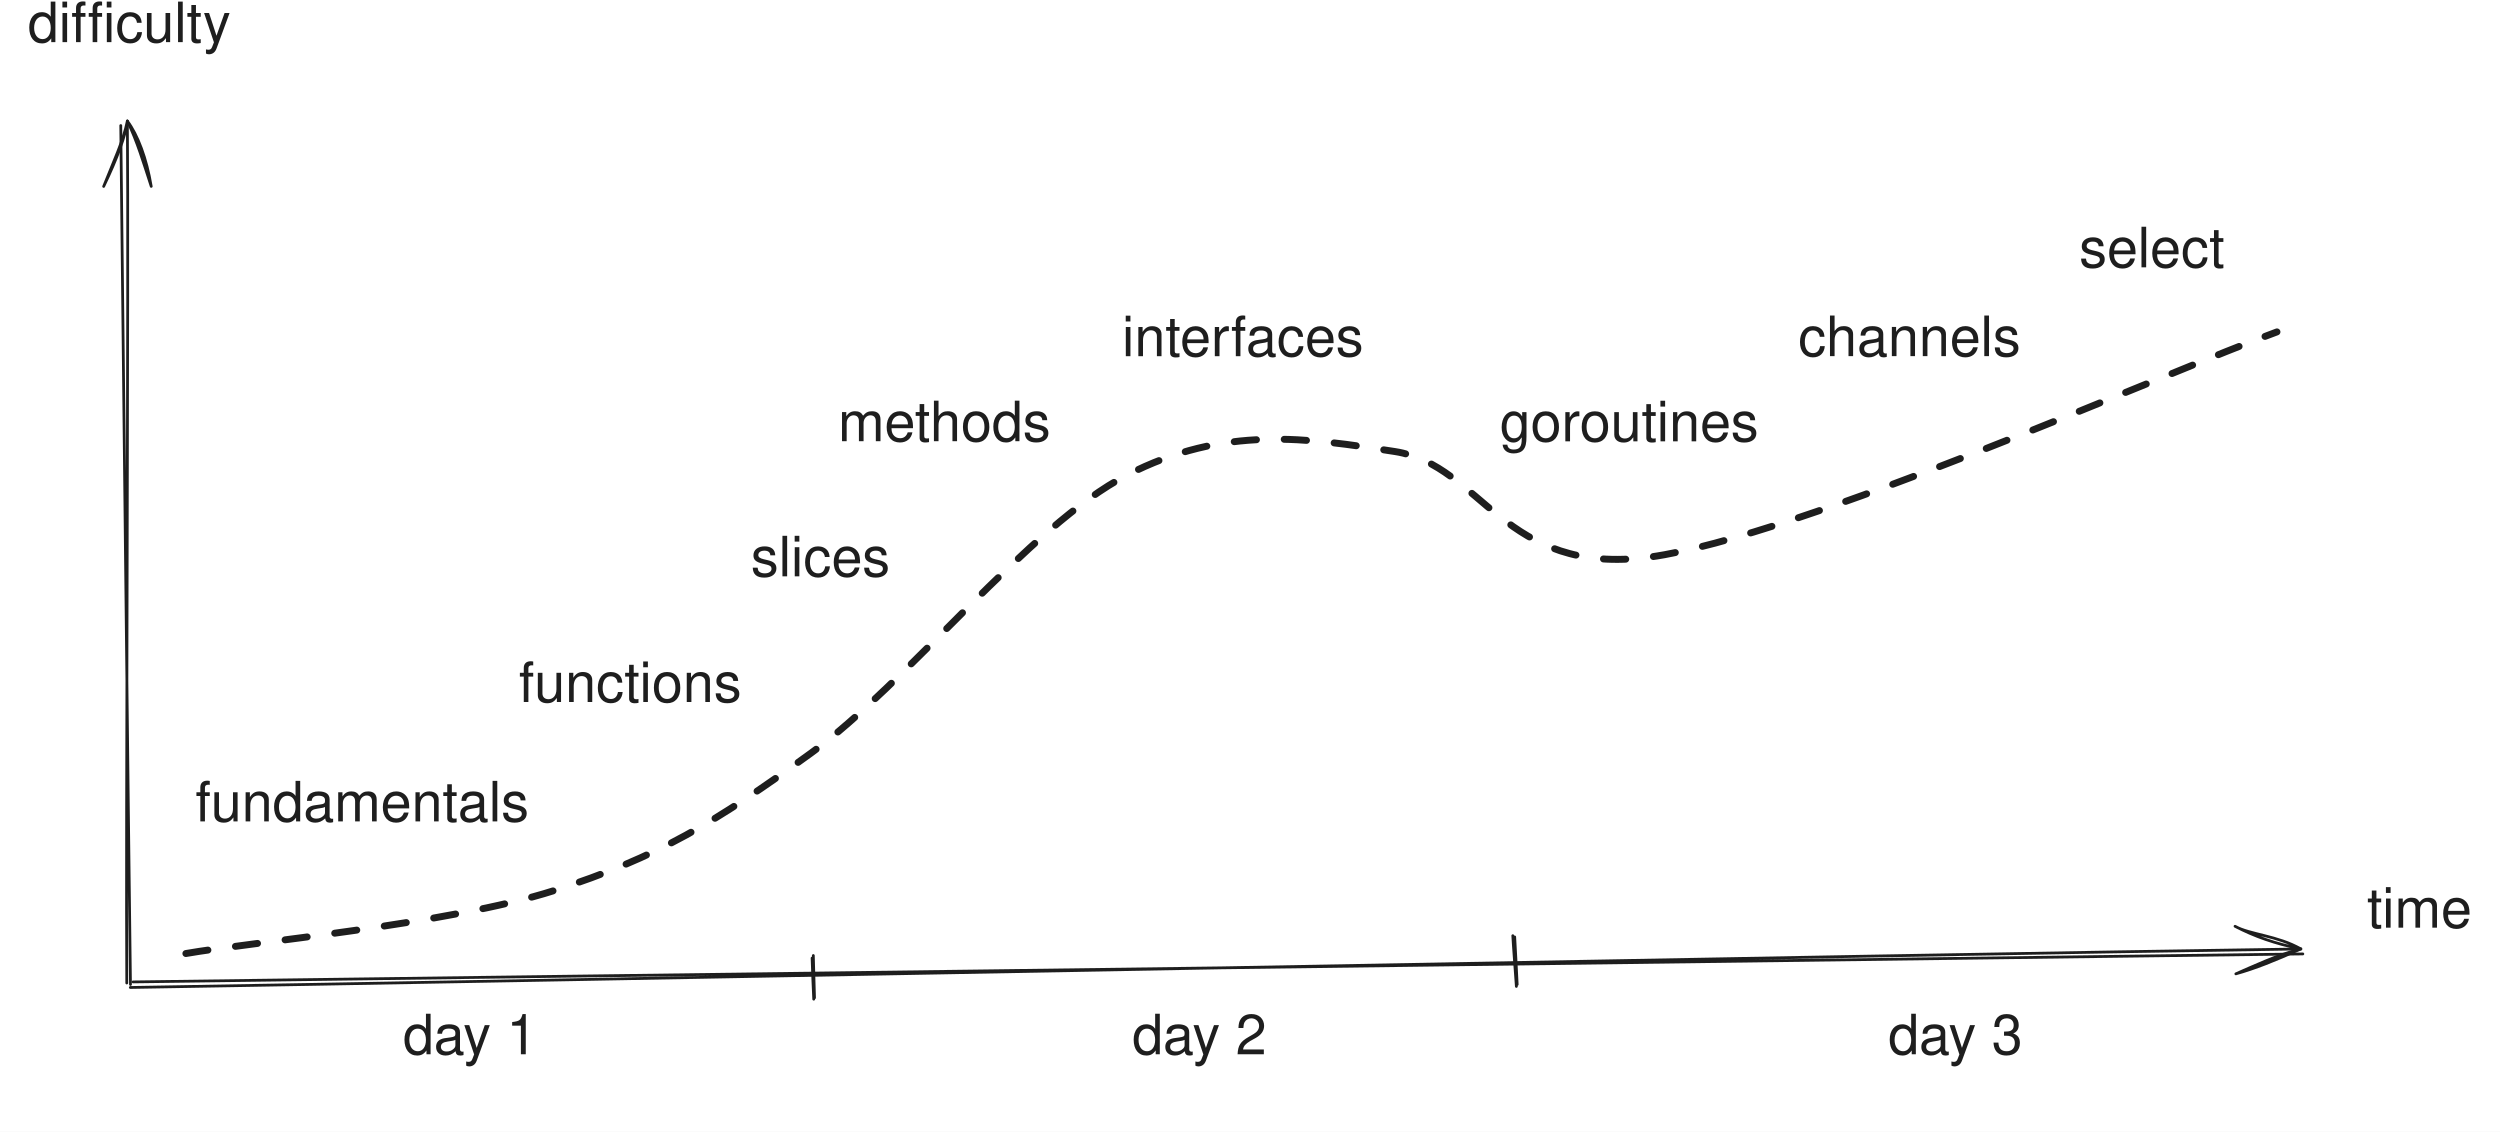
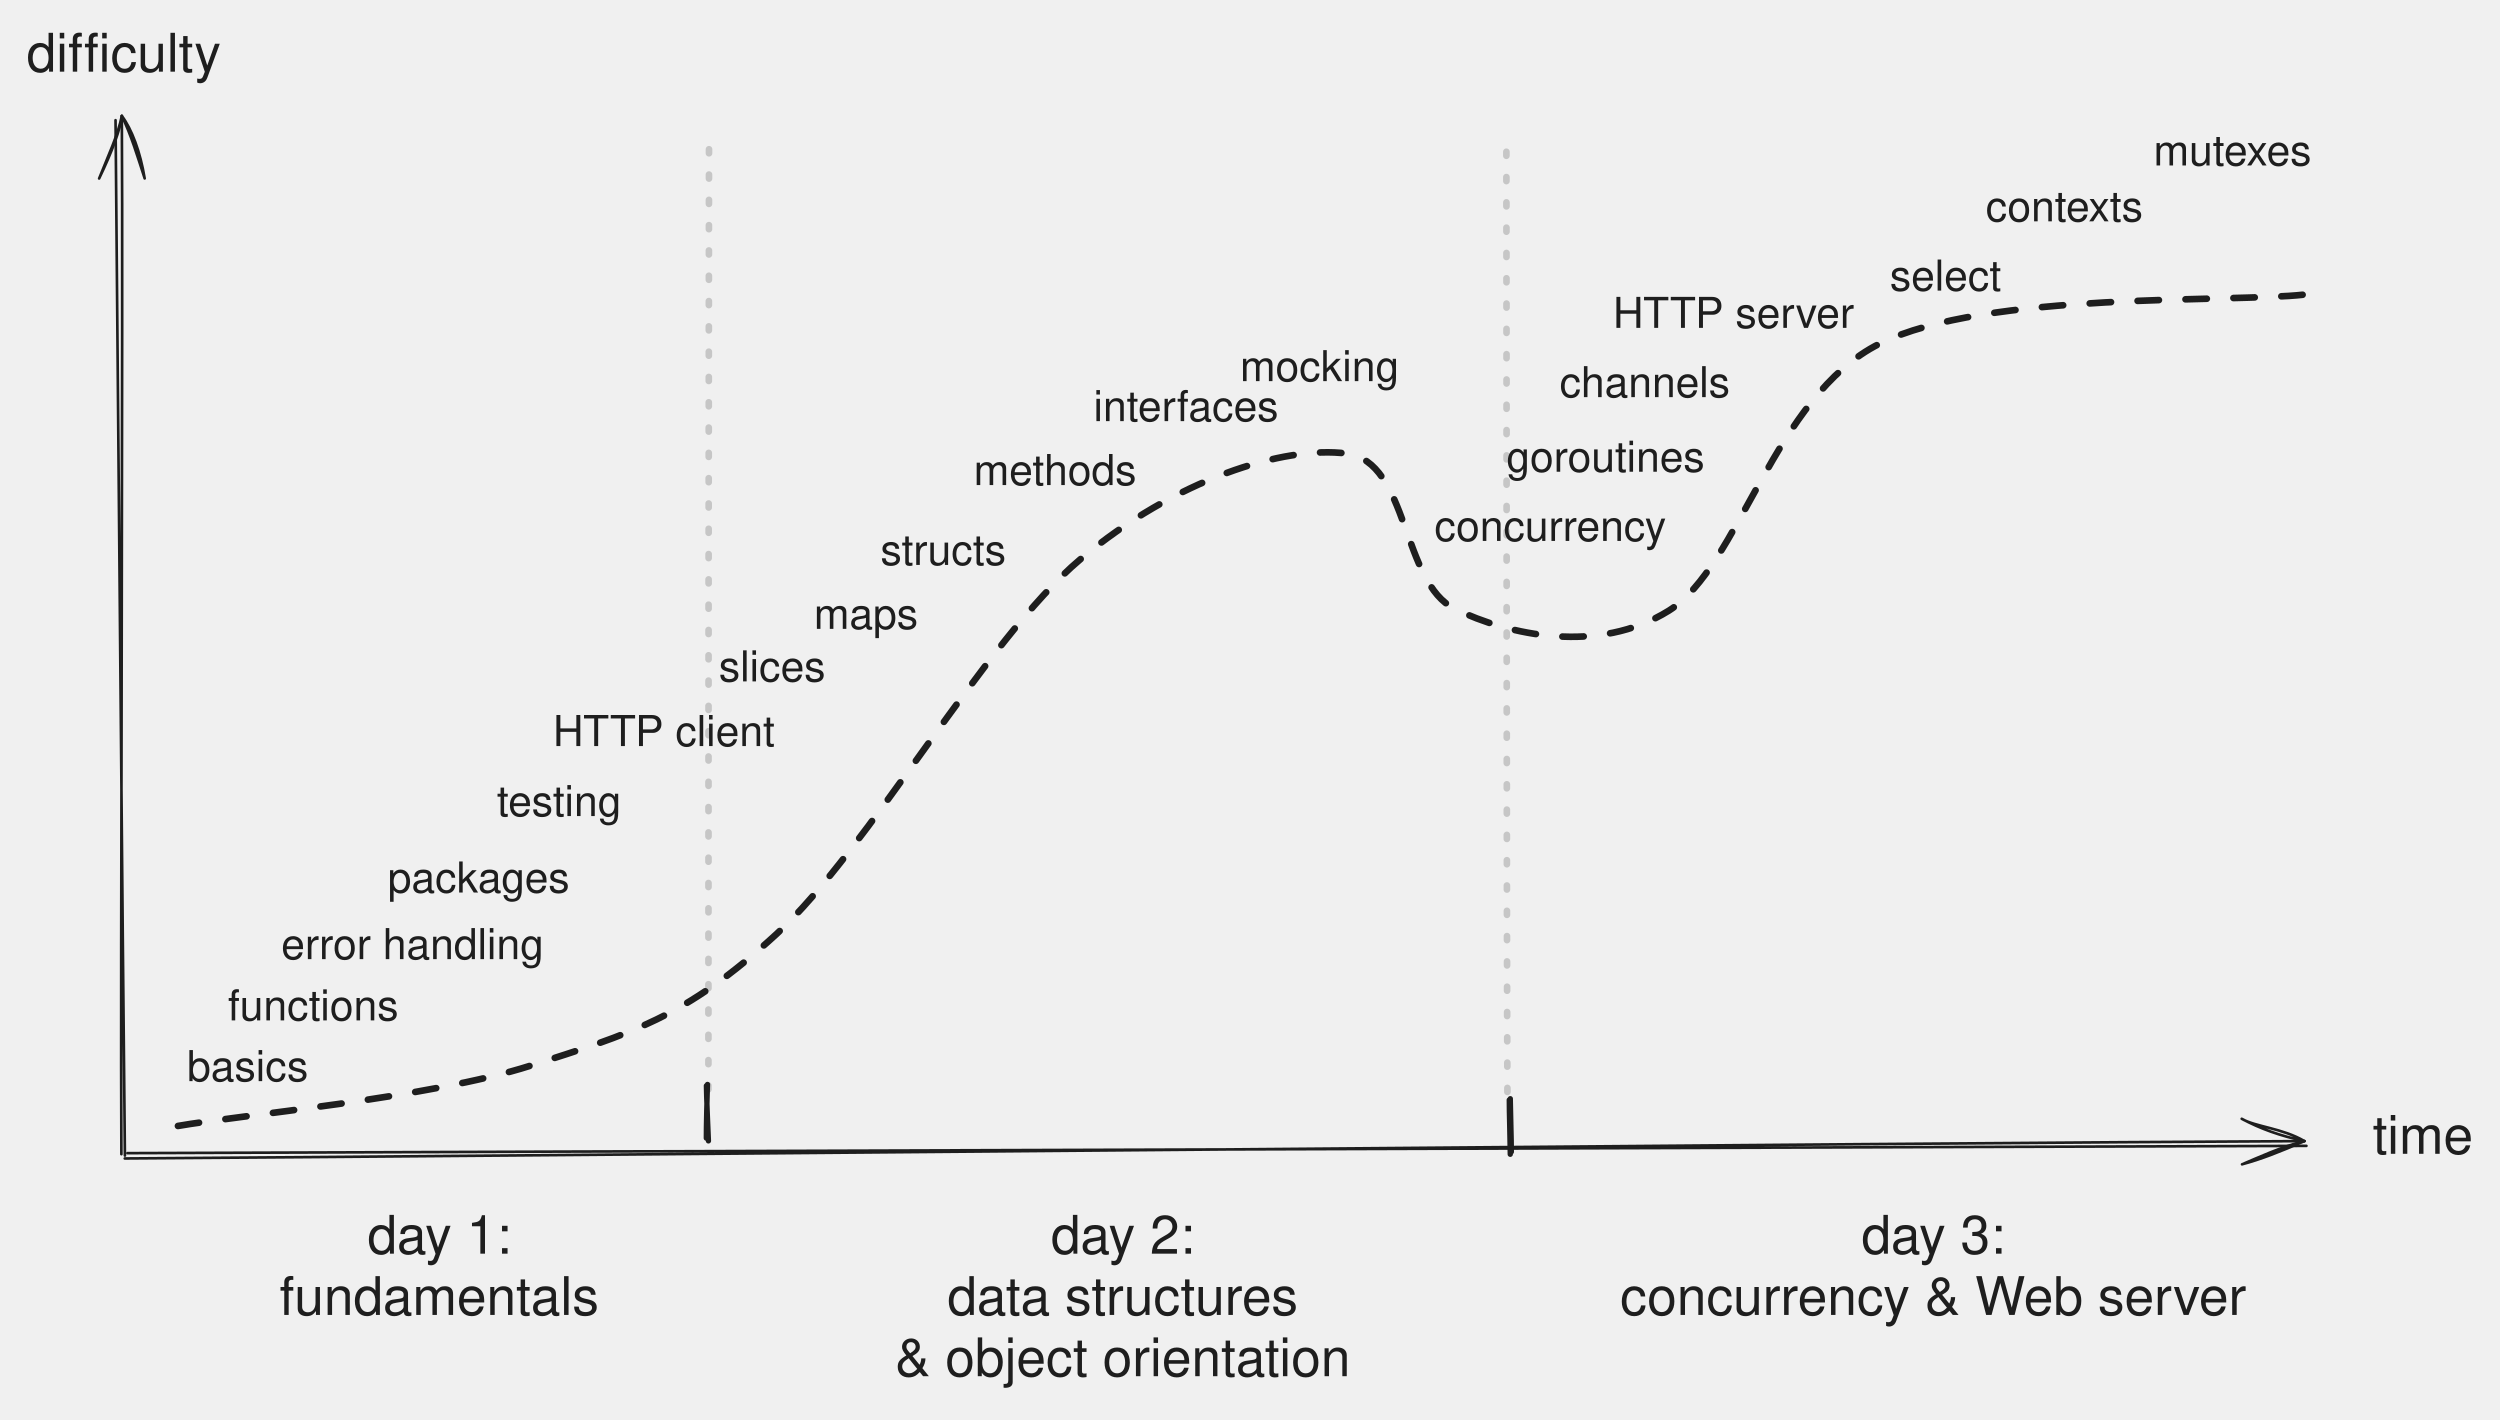
- <svg xmlns="http://www.w3.org/2000/svg" version="1.1" viewBox="0 0 898.67 406.825" width="1797.341" height="813.649">
+ <svg xmlns="http://www.w3.org/2000/svg" version="1.1" viewBox="0 0 938.67 532.825" width="1877.341" height="1065.649">
  <defs>
    <style class="style-fonts">
-       @font-face {
-         font-family: "Virgil";
-         src: url("https://excalidraw.com/Virgil.woff2");
-       }
-       @font-face {
-         font-family: "Cascadia";
-         src: url("https://excalidraw.com/Cascadia.woff2");
-       }
-       @font-face {
-         font-family: "Assistant";
-         src: url("https://excalidraw.com/Assistant-Regular.woff2");
-       }
+       
    </style>
  </defs>
-   <rect x="0" y="0" width="898.67" height="406.825" fill="#ffffff" />
  <g stroke-linecap="round">
-     <g transform="translate(66.47049 343.3401) rotate(0 375.5063 -111.8561)">
-       <path d="M0.35 -0.58 C22.63 -4.51, 95.15 -11.17, 132.62 -23.18 C170.08 -35.2, 190.8 -47.79, 225.13 -72.68 C259.47 -97.58, 303.63 -154.49, 338.6 -172.54 C373.58 -190.6, 403.64 -185.92, 434.99 -181.02 C466.34 -176.11, 473.85 -135.94, 526.69 -143.11 C579.53 -150.28, 714.6 -210.5, 752.02 -224.03" stroke="#1e1e1e" stroke-width="2.5" fill="none" stroke-dasharray="8 10" />
+     <g transform="translate(66.47049 423.3401) rotate(0 399.5576 -156.872)">
+       <path d="M0.35 -0.58 C22.63 -4.51, 95.15 -11.17, 132.62 -23.18 C170.08 -35.2, 190.71 -40.99, 225.13 -72.68 C259.56 -104.37, 303.47 -183.26, 339.14 -213.32 C374.82 -243.38, 415.72 -256.15, 439.17 -253.05 C462.62 -249.94, 459.67 -204.52, 479.83 -194.69 C499.99 -184.85, 533.55 -177.46, 560.13 -194.06 C586.71 -210.67, 599.55 -274.54, 639.31 -294.32 C679.08 -314.1, 771.94 -309.65, 798.72 -312.73" stroke="#1e1e1e" stroke-width="2.5" fill="none" stroke-dasharray="8 10" />
    </g>
  </g>
  <mask />
-   <g transform="translate(70.24661 290.114) rotate(0 60.03906 11.5)">
-     <text x="0" y="0" font-family="Helvetica, Segoe UI Emoji" font-size="20px" fill="#1e1e1e" text-anchor="start" style="white-space: pre;" direction="ltr" dominant-baseline="text-before-edge">fundamentals</text>
+   <g transform="translate(70.24661 392.414) rotate(0 22.84766 9.2)">
+     <text x="0" y="13.52" font-family="Helvetica, Segoe UI Emoji" font-size="16px" fill="#1e1e1e" text-anchor="start" style="white-space: pre;" direction="ltr" dominant-baseline="alphabetic">basics</text>
  </g>
-   <g transform="translate(186.5172 247.1885) rotate(0 40.02441 11.5)">
-     <text x="0" y="0" font-family="Helvetica, Segoe UI Emoji" font-size="20px" fill="#1e1e1e" text-anchor="start" style="white-space: pre;" direction="ltr" dominant-baseline="text-before-edge">functions</text>
+   <g transform="translate(85.58578 369.5961) rotate(0 32.01953 9.2)">
+     <text x="0" y="13.52" font-family="Helvetica, Segoe UI Emoji" font-size="16px" fill="#1e1e1e" text-anchor="start" style="white-space: pre;" direction="ltr" dominant-baseline="alphabetic">functions</text>
  </g>
-   <g transform="translate(269.9027 202.0275) rotate(0 25.00488 11.5)">
-     <text x="0" y="0" font-family="Helvetica, Segoe UI Emoji" font-size="20px" fill="#1e1e1e" text-anchor="start" style="white-space: pre;" direction="ltr" dominant-baseline="text-before-edge">slices</text>
+   <g transform="translate(269.9027 242.3275) rotate(0 20.00391 9.2)">
+     <text x="0" y="13.52" font-family="Helvetica, Segoe UI Emoji" font-size="16px" fill="#1e1e1e" text-anchor="start" style="white-space: pre;" direction="ltr" dominant-baseline="alphabetic">slices</text>
  </g>
-   <g transform="translate(301.2707 153.4523) rotate(0 38.35449 11.5)">
-     <text x="0" y="0" font-family="Helvetica, Segoe UI Emoji" font-size="20px" fill="#1e1e1e" text-anchor="start" style="white-space: pre;" direction="ltr" dominant-baseline="text-before-edge">methods</text>
+   <g transform="translate(365.5858 168.5961) rotate(0 30.91016 9.2)">
+     <text x="0" y="13.52" font-family="Helvetica, Segoe UI Emoji" font-size="16px" fill="#1e1e1e" text-anchor="start" style="white-space: pre;" direction="ltr" dominant-baseline="alphabetic">methods</text>
  </g>
-   <g transform="translate(403.3517 122.8841) rotate(0 43.35449 11.5)">
-     <text x="0" y="0" font-family="Helvetica, Segoe UI Emoji" font-size="20px" fill="#1e1e1e" text-anchor="start" style="white-space: pre;" direction="ltr" dominant-baseline="text-before-edge">interfaces</text>
+   <g transform="translate(410.5858 144.5961) rotate(0 34.91016 9.2)">
+     <text x="0" y="13.52" font-family="Helvetica, Segoe UI Emoji" font-size="16px" fill="#1e1e1e" text-anchor="start" style="white-space: pre;" direction="ltr" dominant-baseline="alphabetic">interfaces</text>
  </g>
-   <g transform="translate(539.0977 153.4803) rotate(0 46.69922 11.5)">
-     <text x="0" y="0" font-family="Helvetica, Segoe UI Emoji" font-size="20px" fill="#1e1e1e" text-anchor="start" style="white-space: pre;" direction="ltr" dominant-baseline="text-before-edge">goroutines</text>
+   <g transform="translate(565.5858 163.5961) rotate(0 37.35938 9.2)">
+     <text x="0" y="13.52" font-family="Helvetica, Segoe UI Emoji" font-size="16px" fill="#1e1e1e" text-anchor="start" style="white-space: pre;" direction="ltr" dominant-baseline="alphabetic">goroutines</text>
  </g>
-   <g transform="translate(646.4127 122.8558) rotate(0 40.0293 11.5)">
-     <text x="0" y="0" font-family="Helvetica, Segoe UI Emoji" font-size="20px" fill="#1e1e1e" text-anchor="start" style="white-space: pre;" direction="ltr" dominant-baseline="text-before-edge">channels</text>
+   <g transform="translate(585.5858 135.5961) rotate(0 32.02344 9.2)">
+     <text x="0" y="13.52" font-family="Helvetica, Segoe UI Emoji" font-size="16px" fill="#1e1e1e" text-anchor="start" style="white-space: pre;" direction="ltr" dominant-baseline="alphabetic">channels</text>
  </g>
-   <g transform="translate(747.3935 90.93167) rotate(0 26.12305 11.5)">
-     <text x="0" y="0" font-family="Helvetica, Segoe UI Emoji" font-size="20px" fill="#1e1e1e" text-anchor="start" style="white-space: pre;" direction="ltr" dominant-baseline="text-before-edge">select</text>
+   <g transform="translate(709.5858 95.59612) rotate(0 20.96875 9.2)">
+     <text x="0" y="13.52" font-family="Helvetica, Segoe UI Emoji" font-size="16px" fill="#1e1e1e" text-anchor="start" style="white-space: pre;" direction="ltr" dominant-baseline="alphabetic">select</text>
  </g>
  <g stroke-linecap="round">
-     <g transform="translate(46.66055 352.9075) rotate(0 -1.292206 -154.385)">
-       <path d="M0.24 0.98 C-0.45 -50.34, -2.69 -256.27, -3.25 -307.78 M-1.09 0.45 C-1.47 -51.21, -0.38 -257.63, -0.88 -309.39" stroke="#1e1e1e" stroke-width="1" fill="none" />
+     <g transform="translate(46.66055 432.9075) rotate(0 -1.310081 -194.385)">
+       <path d="M0.24 0.98 C-0.46 -63.68, -2.72 -322.94, -3.28 -387.78 M-1.09 0.45 C-1.48 -64.54, -0.41 -324.3, -0.92 -389.39" stroke="#1e1e1e" stroke-width="1" fill="none" />
    </g>
-     <g transform="translate(46.66055 352.9075) rotate(0 -1.292206 -154.385)">
-       <path d="M7.7 -285.91 C6.07 -295.85, 2.84 -304.46, -0.88 -309.39 M7.7 -285.91 C4.96 -294.3, 2.62 -302.22, -0.88 -309.39" stroke="#1e1e1e" stroke-width="1" fill="none" />
+     <g transform="translate(46.66055 432.9075) rotate(0 -1.310081 -194.385)">
+       <path d="M7.66 -365.91 C6.03 -375.85, 2.81 -384.46, -0.92 -389.39 M7.66 -365.91 C4.92 -374.3, 2.58 -382.22, -0.92 -389.39" stroke="#1e1e1e" stroke-width="1" fill="none" />
    </g>
-     <g transform="translate(46.66055 352.9075) rotate(0 -1.292206 -154.385)">
-       <path d="M-9.4 -285.89 C-4.59 -295.87, -1.37 -304.48, -0.88 -309.39 M-9.4 -285.89 C-6.06 -294.33, -2.32 -302.25, -0.88 -309.39" stroke="#1e1e1e" stroke-width="1" fill="none" />
+     <g transform="translate(46.66055 432.9075) rotate(0 -1.310081 -194.385)">
+       <path d="M-9.44 -365.89 C-4.63 -375.87, -1.4 -384.49, -0.92 -389.39 M-9.44 -365.89 C-6.1 -374.33, -2.35 -382.25, -0.92 -389.39" stroke="#1e1e1e" stroke-width="1" fill="none" />
    </g>
  </g>
  <mask />
  <g stroke-linecap="round">
-     <g transform="translate(46.92636 354.1482) rotate(0 390.2379 -5.940552)">
-       <path d="M0.91 -1.18 C131.05 -2.95, 651.09 -9.51, 780.87 -11.24 M-0.08 0.82 C129.94 -1.25, 649.78 -11.21, 780.14 -13.03" stroke="#1e1e1e" stroke-width="1" fill="none" />
+     <g transform="translate(46.92636 434.1482) rotate(0 409.3297 -2.276062)">
+       <path d="M0.91 -1.18 C137.41 -1.73, 682.91 -3.4, 819.06 -3.91 M-0.08 0.82 C136.3 -0.03, 681.59 -5.1, 818.32 -5.7" stroke="#1e1e1e" stroke-width="1" fill="none" />
    </g>
-     <g transform="translate(46.92636 354.1482) rotate(0 390.2379 -5.940552)">
-       <path d="M756.79 -4.08 C761.95 -6.31, 772.05 -11.09, 780.14 -13.03 M756.79 -4.08 C763.62 -5.97, 770.95 -8.92, 780.14 -13.03" stroke="#1e1e1e" stroke-width="1" fill="none" />
+     <g transform="translate(46.92636 434.1482) rotate(0 409.3297 -2.276062)">
+       <path d="M794.89 3.02 C800.07 0.86, 810.2 -3.85, 818.32 -5.7 M794.89 3.02 C801.75 1.2, 809.11 -1.67, 818.32 -5.7" stroke="#1e1e1e" stroke-width="1" fill="none" />
    </g>
-     <g transform="translate(46.92636 354.1482) rotate(0 390.2379 -5.940552)">
-       <path d="M756.5 -21.18 C761.66 -18.23, 771.85 -17.82, 780.14 -13.03 M756.5 -21.18 C763.49 -17.53, 770.91 -14.94, 780.14 -13.03" stroke="#1e1e1e" stroke-width="1" fill="none" />
+     <g transform="translate(46.92636 434.1482) rotate(0 409.3297 -2.276062)">
+       <path d="M794.77 -14.08 C799.9 -11.06, 810.07 -10.58, 818.32 -5.7 M794.77 -14.08 C801.73 -10.36, 809.13 -7.69, 818.32 -5.7" stroke="#1e1e1e" stroke-width="1" fill="none" />
+     </g>
+   </g>
+   <mask />
+   <g transform="translate(10 10) rotate(0 36.12305 11.5)">
+     <text x="0" y="16.9" font-family="Helvetica, Segoe UI Emoji" font-size="20px" fill="#1e1e1e" text-anchor="start" style="white-space: pre;" direction="ltr" dominant-baseline="alphabetic">difficulty</text>
+   </g>
+   <g transform="translate(890.8872 416.3211) rotate(0 18.8916 11.5)">
+     <text x="0" y="16.9" font-family="Helvetica, Segoe UI Emoji" font-size="20px" fill="#1e1e1e" text-anchor="start" style="white-space: pre;" direction="ltr" dominant-baseline="alphabetic">time</text>
+   </g>
+   <g transform="translate(104.8768 453.8247) rotate(0 60.03906 23)">
+     <text x="60.039" y="16.9" font-family="Helvetica, Segoe UI Emoji" font-size="20px" fill="#1e1e1e" text-anchor="middle" style="white-space: pre;" direction="ltr" dominant-baseline="alphabetic">day 1:</text>
+     <text x="60.039" y="39.9" font-family="Helvetica, Segoe UI Emoji" font-size="20px" fill="#1e1e1e" text-anchor="middle" style="white-space: pre;" direction="ltr" dominant-baseline="alphabetic">fundamentals</text>
+   </g>
+   <g transform="translate(335.9259 453.8247) rotate(0 85.61035 34.5)">
+     <text x="85.61" y="16.9" font-family="Helvetica, Segoe UI Emoji" font-size="20px" fill="#1e1e1e" text-anchor="middle" style="white-space: pre;" direction="ltr" dominant-baseline="alphabetic">day 2:</text>
+     <text x="85.61" y="39.9" font-family="Helvetica, Segoe UI Emoji" font-size="20px" fill="#1e1e1e" text-anchor="middle" style="white-space: pre;" direction="ltr" dominant-baseline="alphabetic">data structures</text>
+     <text x="85.61" y="62.9" font-family="Helvetica, Segoe UI Emoji" font-size="20px" fill="#1e1e1e" text-anchor="middle" style="white-space: pre;" direction="ltr" dominant-baseline="alphabetic">&amp; object orientation</text>
+   </g>
+   <g transform="translate(608.0468 453.8247) rotate(0 117.8125 23)">
+     <text x="117.812" y="16.9" font-family="Helvetica, Segoe UI Emoji" font-size="20px" fill="#1e1e1e" text-anchor="middle" style="white-space: pre;" direction="ltr" dominant-baseline="alphabetic">day 3:</text>
+     <text x="117.812" y="39.9" font-family="Helvetica, Segoe UI Emoji" font-size="20px" fill="#1e1e1e" text-anchor="middle" style="white-space: pre;" direction="ltr" dominant-baseline="alphabetic">concurrency &amp; Web server</text>
+   </g>
+   <g stroke-linecap="round">
+     <g transform="translate(265.5858 427.5961) rotate(0 0 -10)">
+       <path d="M-0.39 -0.27 C-0.43 -3.67, -0.1 -17.19, 0.05 -20.42 M0.41 0.77 C0.28 -2.56, -0.35 -16.39, -0.36 -19.93" stroke="#1e1e1e" stroke-width="2" fill="none" />
+     </g>
+   </g>
+   <mask />
+   <g transform="translate(186.5858 292.8961) rotate(0 23.57031 9.2)">
+     <text x="0" y="13.52" font-family="Helvetica, Segoe UI Emoji" font-size="16px" fill="#1e1e1e" text-anchor="start" style="white-space: pre;" direction="ltr" dominant-baseline="alphabetic">testing</text>
+   </g>
+   <g transform="translate(207.5858 266.5961) rotate(0 42.22656 9.2)">
+     <text x="0" y="13.52" font-family="Helvetica, Segoe UI Emoji" font-size="16px" fill="#1e1e1e" text-anchor="start" style="white-space: pre;" direction="ltr" dominant-baseline="alphabetic">HTTP client</text>
+   </g>
+   <g transform="translate(145.5858 321.5961) rotate(0 34.41797 9.2)">
+     <text x="0" y="13.52" font-family="Helvetica, Segoe UI Emoji" font-size="16px" fill="#1e1e1e" text-anchor="start" style="white-space: pre;" direction="ltr" dominant-baseline="alphabetic">packages</text>
+   </g>
+   <g transform="translate(305.5858 222.5961) rotate(0 19.78906 9.2)">
+     <text x="0" y="13.52" font-family="Helvetica, Segoe UI Emoji" font-size="16px" fill="#1e1e1e" text-anchor="start" style="white-space: pre;" direction="ltr" dominant-baseline="alphabetic">maps</text>
+   </g>
+   <g transform="translate(330.5858 198.5961) rotate(0 23.55859 9.2)">
+     <text x="0" y="13.52" font-family="Helvetica, Segoe UI Emoji" font-size="16px" fill="#1e1e1e" text-anchor="start" style="white-space: pre;" direction="ltr" dominant-baseline="alphabetic">structs</text>
+   </g>
+   <g transform="translate(465.5858 129.5961) rotate(0 29.78906 9.2)">
+     <text x="0" y="13.52" font-family="Helvetica, Segoe UI Emoji" font-size="16px" fill="#1e1e1e" text-anchor="start" style="white-space: pre;" direction="ltr" dominant-baseline="alphabetic">mocking</text>
+   </g>
+   <g stroke-linecap="round">
+     <g transform="translate(566.9794 433.0121) rotate(0 0 -10)">
+       <path d="M0.48 -0.53 C0.54 -3.9, 0.09 -17.21, 0.09 -20.48 M0.07 0.38 C0.08 -2.9, -0.35 -16.69, -0.3 -20.02" stroke="#1e1e1e" stroke-width="2" fill="none" />
+     </g>
+   </g>
+   <mask />
+   <g transform="translate(538.5858 189.5961) rotate(0 43.71094 9.2)">
+     <text x="0" y="13.52" font-family="Helvetica, Segoe UI Emoji" font-size="16px" fill="#1e1e1e" text-anchor="start" style="white-space: pre;" direction="ltr" dominant-baseline="alphabetic">concurrency</text>
+   </g>
+   <g transform="translate(808.5858 48.59612) rotate(0 30.46094 9.2)">
+     <text x="0" y="13.52" font-family="Helvetica, Segoe UI Emoji" font-size="16px" fill="#1e1e1e" text-anchor="start" style="white-space: pre;" direction="ltr" dominant-baseline="alphabetic">mutexes</text>
+   </g>
+   <g transform="translate(605.5858 109.5961) rotate(0 45.87109 9.2)">
+     <text x="0" y="13.52" font-family="Helvetica, Segoe UI Emoji" font-size="16px" fill="#1e1e1e" text-anchor="start" style="white-space: pre;" direction="ltr" dominant-baseline="alphabetic">HTTP server</text>
+   </g>
+   <g transform="translate(745.5858 69.59612) rotate(0 29.79297 9.2)">
+     <text x="0" y="13.52" font-family="Helvetica, Segoe UI Emoji" font-size="16px" fill="#1e1e1e" text-anchor="start" style="white-space: pre;" direction="ltr" dominant-baseline="alphabetic">contexts</text>
+   </g>
+   <g stroke-linecap="round">
+     <g stroke-opacity="0.2" fill-opacity="0.2" transform="translate(265.5858 409.5961) rotate(0 0 -180)">
+       <path d="M0.39 -0.55 C0.38 -60.79, 0.52 -300.75, 0.63 -360.69" stroke="#1e1e1e" stroke-width="2.5" fill="none" stroke-dasharray="1.5 8" />
    </g>
  </g>
  <mask />
  <g stroke-linecap="round">
-     <g transform="translate(291.9194 344.0106) rotate(0 0.2866211 7.540665)">
-       <path d="M0.44 -0.53 C0.54 1.83, 0.81 12.13, 0.87 14.67 M0 0.39 C0.03 3.04, 0.49 12.71, 0.59 15.16" stroke="#1e1e1e" stroke-width="1" fill="none" />
+     <g stroke-opacity="0.2" fill-opacity="0.2" transform="translate(566.4367 409.8251) rotate(0 0 -180)">
+       <path d="M-0.45 0.16 C-0.78 -60.04, -0.73 -300.15, -0.85 -360.23" stroke="#1e1e1e" stroke-width="2.5" fill="none" stroke-dasharray="1.5 8" />
    </g>
  </g>
  <mask />
-   <g stroke-linecap="round">
-     <g transform="translate(544.5148 336.7481) rotate(0 0.2866211 8.574478)">
-       <path d="M-0.03 0.05 C0.13 2.87, 0.75 14.24, 0.86 17.14 M-0.71 -0.4 C-0.59 2.49, 0.4 15.01, 0.57 17.84" stroke="#1e1e1e" stroke-width="1" fill="none" />
-     </g>
-   </g>
-   <mask />
-   <g transform="translate(10 10) rotate(0 36.12305 11.5)">
-     <text x="0" y="0" font-family="Helvetica, Segoe UI Emoji" font-size="20px" fill="#1e1e1e" text-anchor="start" style="white-space: pre;" direction="ltr" dominant-baseline="text-before-edge">difficulty</text>
-   </g>
-   <g transform="translate(850.8872 328.3211) rotate(0 18.8916 11.5)">
-     <text x="0" y="0" font-family="Helvetica, Segoe UI Emoji" font-size="20px" fill="#1e1e1e" text-anchor="start" style="white-space: pre;" direction="ltr" dominant-baseline="text-before-edge">time</text>
-   </g>
-   <g transform="translate(144.8768 373.8247) rotate(0 24.46289 11.5)">
-     <text x="0" y="0" font-family="Helvetica, Segoe UI Emoji" font-size="20px" fill="#1e1e1e" text-anchor="start" style="white-space: pre;" direction="ltr" dominant-baseline="text-before-edge">day 1</text>
-   </g>
-   <g transform="translate(407.005 373.8247) rotate(0 24.46289 11.5)">
-     <text x="0" y="0" font-family="Helvetica, Segoe UI Emoji" font-size="20px" fill="#1e1e1e" text-anchor="start" style="white-space: pre;" direction="ltr" dominant-baseline="text-before-edge">day 2</text>
-   </g>
-   <g transform="translate(678.7793 373.8247) rotate(0 24.46289 11.5)">
-     <text x="0" y="0" font-family="Helvetica, Segoe UI Emoji" font-size="20px" fill="#1e1e1e" text-anchor="start" style="white-space: pre;" direction="ltr" dominant-baseline="text-before-edge">day 3</text>
+   <g transform="translate(105.5858 346.5961) rotate(0 49.36328 9.2)">
+     <text x="0" y="13.52" font-family="Helvetica, Segoe UI Emoji" font-size="16px" fill="#1e1e1e" text-anchor="start" style="white-space: pre;" direction="ltr" dominant-baseline="alphabetic">error handling</text>
  </g>
</svg>
